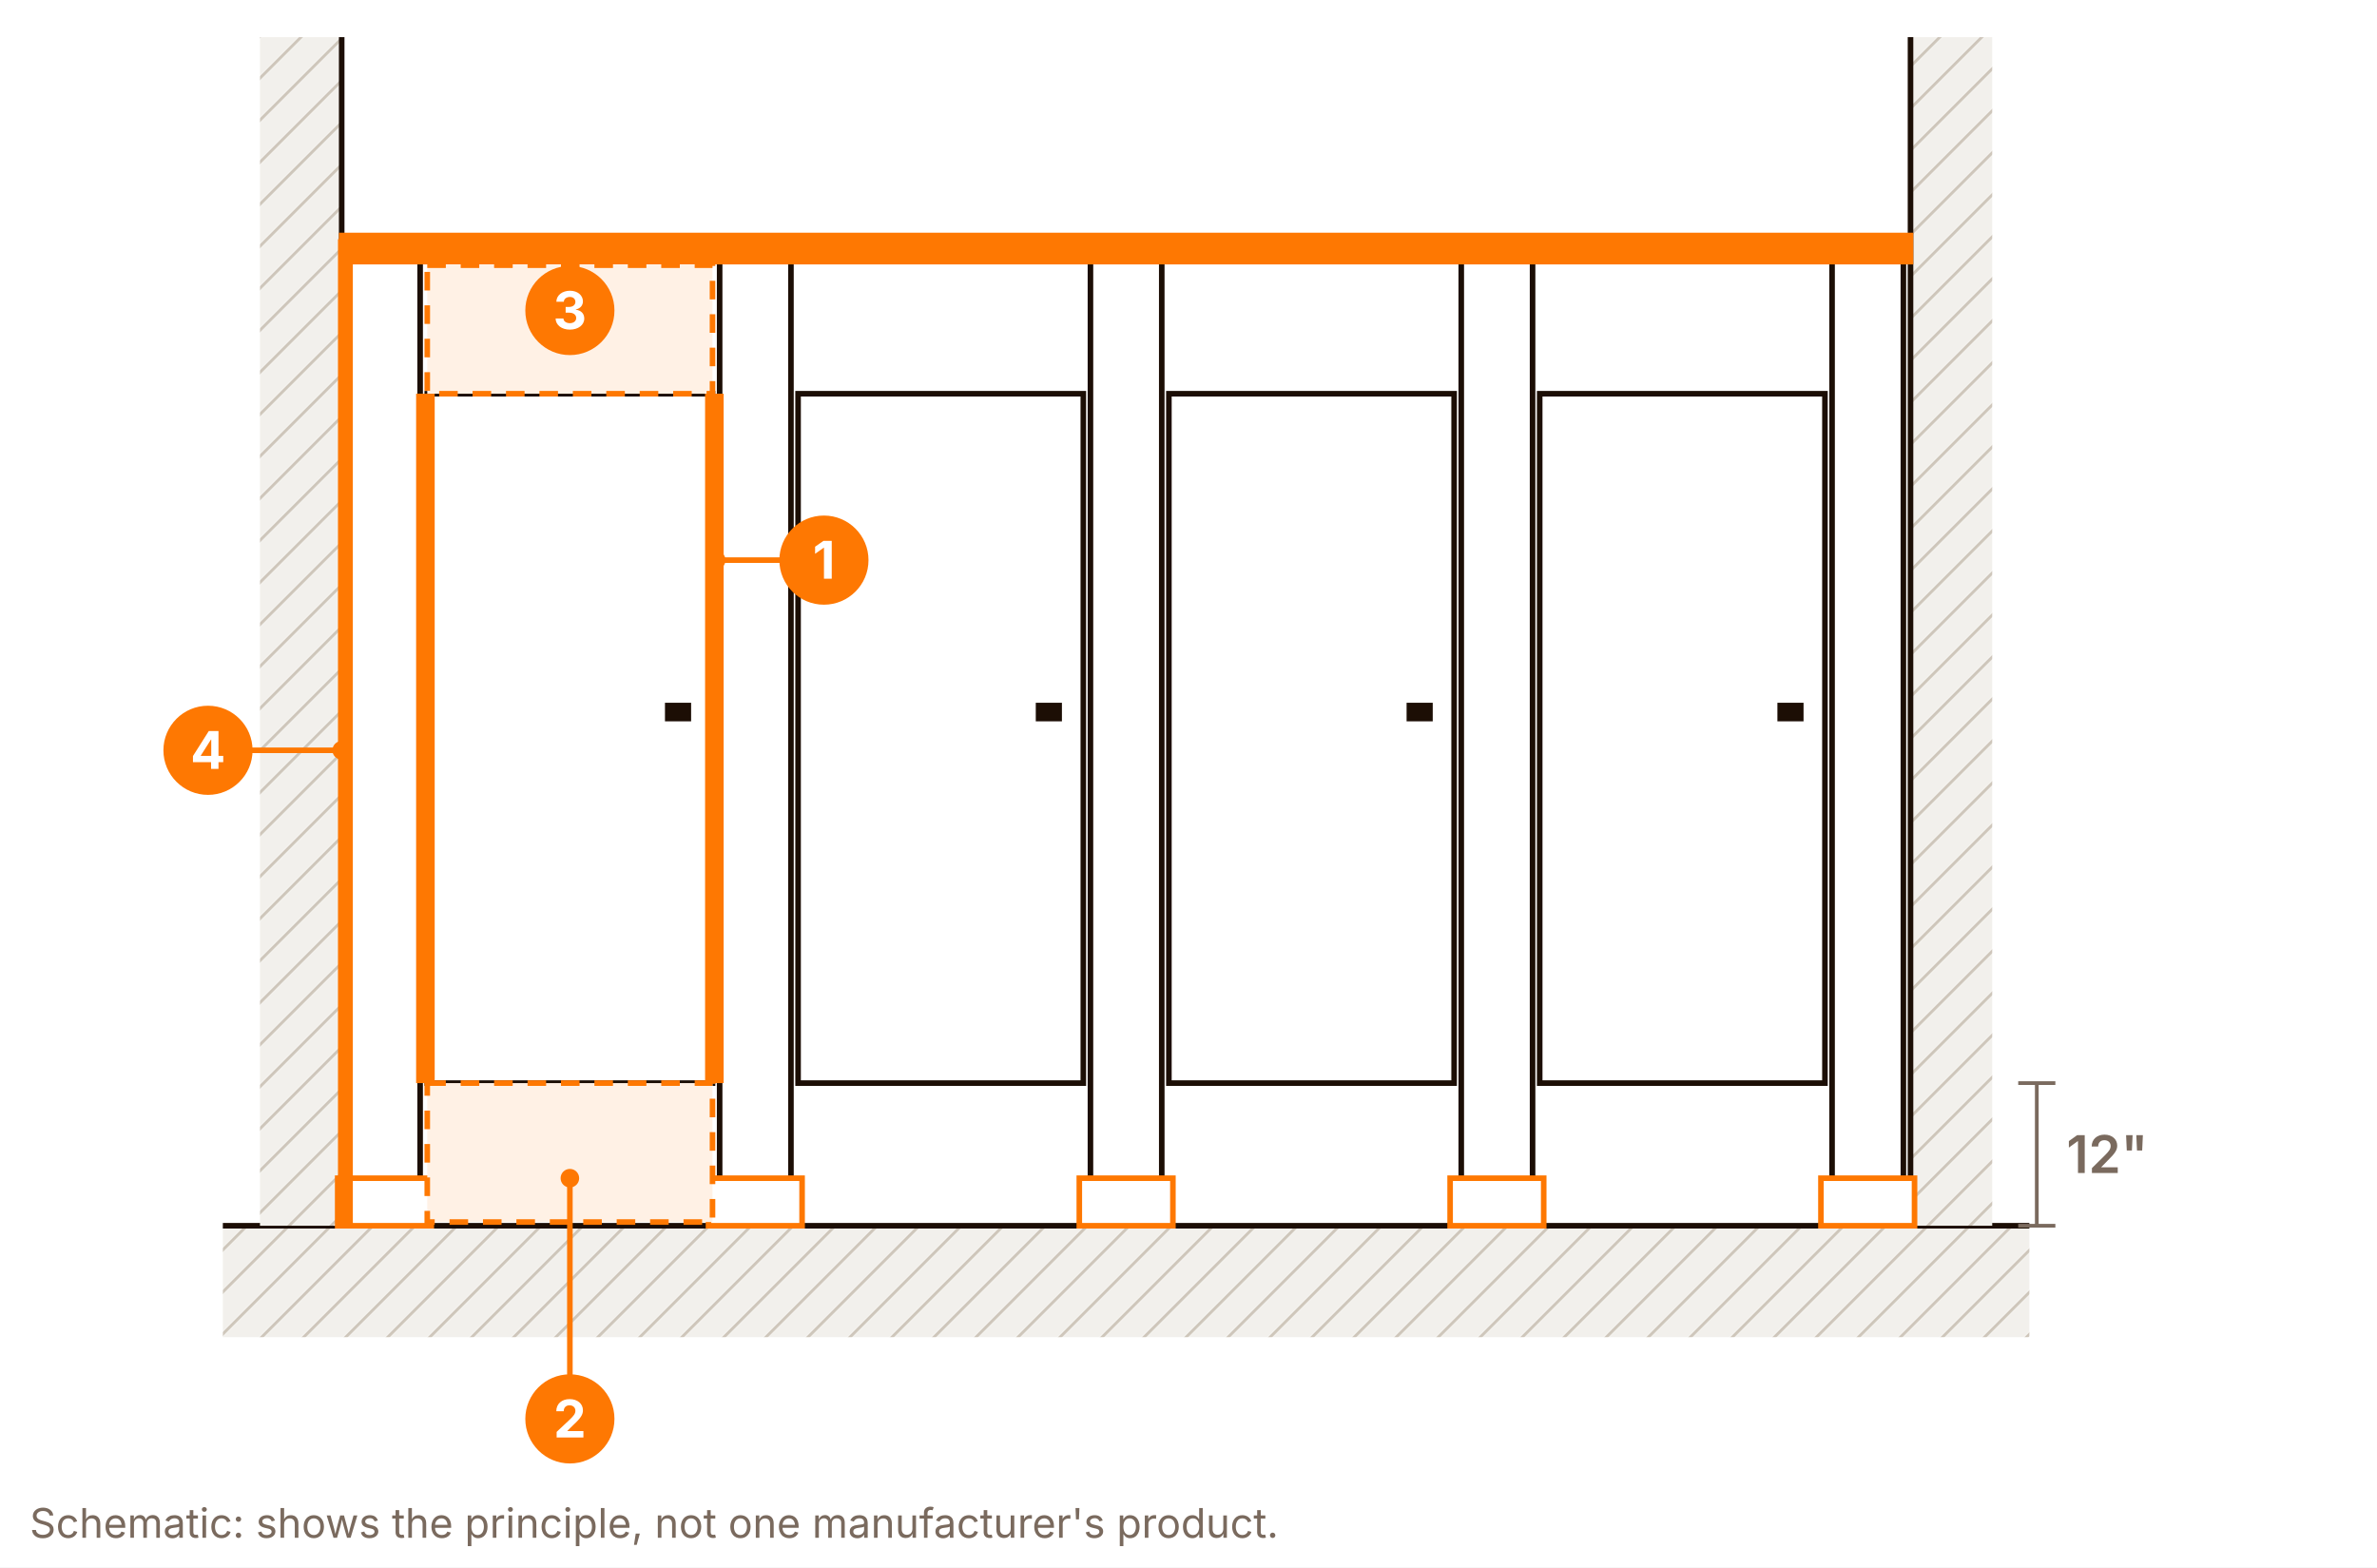
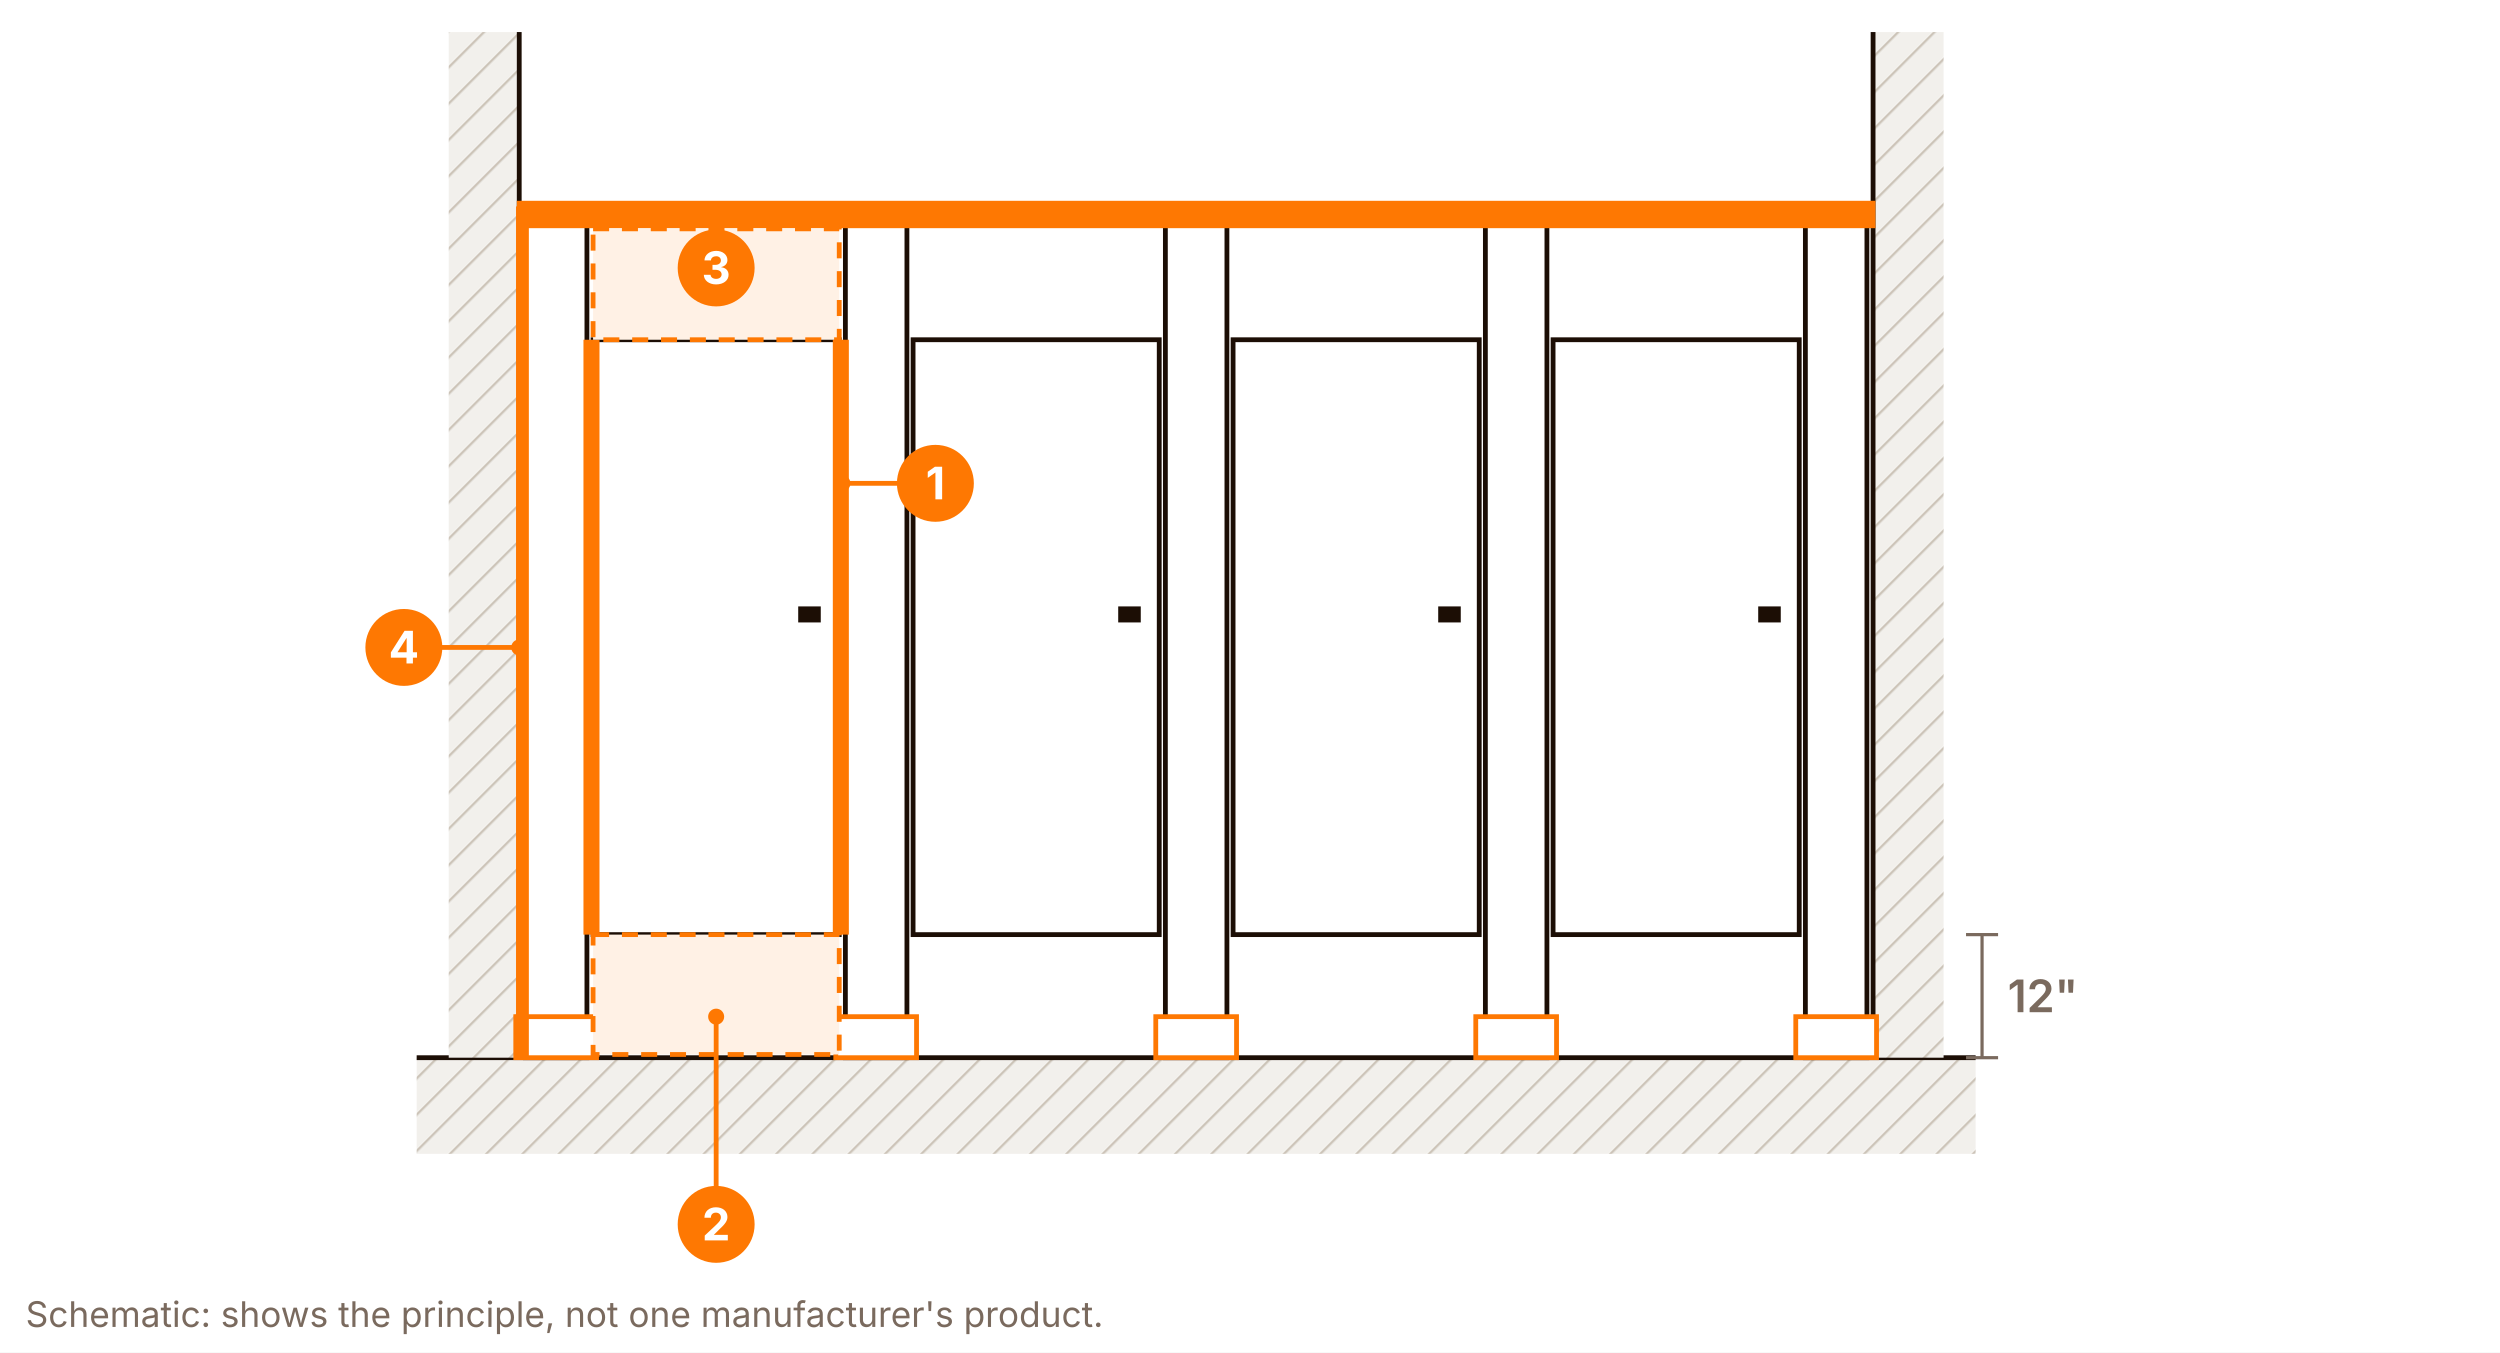
- <svg xmlns="http://www.w3.org/2000/svg" viewBox="0 0 640 422" width="640" height="422" role="img" aria-labelledby="t-stall-gaps d-stall-gaps" font-family="Inter, ui-sans-serif, system-ui, sans-serif">
+ <svg xmlns="http://www.w3.org/2000/svg" viewBox="0 0 780 422" width="780" height="422" role="img" aria-labelledby="t-stall-gaps d-stall-gaps" font-family="Inter, ui-sans-serif, system-ui, sans-serif">
  <defs>
    <pattern id="hatch-stall-gaps" width="8" height="8" patternUnits="userSpaceOnUse" patternTransform="rotate(45)">
      <rect width="8" height="8" fill="#f2f0ec" />
      <line x1="0" y1="0" x2="0" y2="8" stroke="#cfc7bc" stroke-width="1.5" />
    </pattern>
    <marker id="tick-stall-gaps" viewBox="0 0 10 10" refX="5" refY="5" markerWidth="8" markerHeight="8" orient="auto">
      <path d="M2 8 L8 2" stroke="#7a6a5e" stroke-width="1.5" />
    </marker>
  </defs>
-   <rect width="640" height="422" fill="#ffffff" />
-   <rect x="60" y="330" width="486.4" height="30" fill="url(#hatch-stall-gaps)" stroke="none" stroke-width="1.5" />
-   <line x1="60" y1="330" x2="546.4" y2="330" stroke="#1c0e05" stroke-width="1.5" />
-   <rect x="70" y="10" width="22" height="320" fill="url(#hatch-stall-gaps)" stroke="none" stroke-width="1.5" />
-   <line x1="92" y1="10" x2="92" y2="330" stroke="#1c0e05" stroke-width="1.5" />
-   <rect x="514.4" y="10" width="22" height="320" fill="url(#hatch-stall-gaps)" stroke="none" stroke-width="1.5" />
-   <line x1="514.4" y1="10" x2="514.4" y2="330" stroke="#1c0e05" stroke-width="1.5" />
-   <rect x="93.92" y="64.4" width="19.2" height="265.6" fill="#ffffff" stroke="#1c0e05" stroke-width="1.5" />
-   <rect x="193.76" y="64.4" width="19.2" height="265.6" fill="#ffffff" stroke="#1c0e05" stroke-width="1.5" />
-   <rect x="293.6" y="64.4" width="19.2" height="265.6" fill="#ffffff" stroke="#1c0e05" stroke-width="1.5" />
-   <rect x="393.44" y="64.4" width="19.2" height="265.6" fill="#ffffff" stroke="#1c0e05" stroke-width="1.5" />
-   <rect x="493.28" y="64.4" width="19.2" height="265.6" fill="#ffffff" stroke="#1c0e05" stroke-width="1.5" />
-   <rect x="115.04" y="106" width="76.8" height="185.6" fill="#ffffff" stroke="#1c0e05" stroke-width="1.5" />
-   <rect x="179.04" y="189.2" width="7.04" height="5" fill="#1c0e05" stroke="none" stroke-width="1.5" />
-   <rect x="214.88" y="106" width="76.8" height="185.6" fill="#ffffff" stroke="#1c0e05" stroke-width="1.5" />
-   <rect x="278.88" y="189.2" width="7.04" height="5" fill="#1c0e05" stroke="none" stroke-width="1.5" />
-   <rect x="314.72" y="106" width="76.8" height="185.6" fill="#ffffff" stroke="#1c0e05" stroke-width="1.5" />
-   <rect x="378.72" y="189.2" width="7.04" height="5" fill="#1c0e05" stroke="none" stroke-width="1.5" />
-   <rect x="414.56" y="106" width="76.8" height="185.6" fill="#ffffff" stroke="#1c0e05" stroke-width="1.5" />
-   <rect x="478.56" y="189.2" width="7.04" height="5" fill="#1c0e05" stroke="none" stroke-width="1.5" />
-   <rect x="92" y="63.4" width="422.4" height="7.04" fill="#fe7802" stroke="#fe7802" stroke-width="1.5" />
-   <rect x="90.92" y="317.2" width="25.2" height="12.8" fill="#ffffff" stroke="#fe7802" stroke-width="1.5" />
-   <rect x="190.76" y="317.2" width="25.2" height="12.8" fill="#ffffff" stroke="#fe7802" stroke-width="1.5" />
-   <rect x="290.6" y="317.2" width="25.2" height="12.8" fill="#ffffff" stroke="#fe7802" stroke-width="1.5" />
-   <rect x="390.44" y="317.2" width="25.2" height="12.8" fill="#ffffff" stroke="#fe7802" stroke-width="1.5" />
-   <rect x="490.28" y="317.2" width="25.2" height="12.8" fill="#ffffff" stroke="#fe7802" stroke-width="1.5" />
-   <rect x="112.04" y="106" width="5" height="185.6" fill="#fe7802" stroke="none" stroke-width="1.5" />
-   <rect x="189.84" y="106" width="5" height="185.6" fill="#fe7802" stroke="none" stroke-width="1.5" />
-   <rect x="115.04" y="291.6" width="76.8" height="37.4" fill="#fff1e5" stroke="#fe7802" stroke-width="1.5" stroke-dasharray="5 4" />
-   <rect x="115.04" y="71.4" width="76.8" height="34.6" fill="#fff1e5" stroke="#fe7802" stroke-width="1.5" stroke-dasharray="5 4" />
-   <rect x="91" y="64.4" width="4" height="265.6" fill="#fe7802" stroke="none" stroke-width="1.5" />
-   <line x1="221.84" y1="150.8" x2="192.84" y2="150.8" stroke="#fe7802" stroke-width="1.5" />
-   <circle cx="192.84" cy="150.8" r="2.5" fill="#fe7802" />
-   <circle cx="221.84" cy="150.8" r="12" fill="#fe7802" />
-   <text x="221.84" y="155.8" font-size="14" font-weight="700" fill="#fff" text-anchor="middle">1</text>
-   <line x1="153.44" y1="382" x2="153.44" y2="317.2" stroke="#fe7802" stroke-width="1.5" />
-   <circle cx="153.44" cy="317.2" r="2.5" fill="#fe7802" />
-   <circle cx="153.44" cy="382" r="12" fill="#fe7802" />
-   <text x="153.44" y="387" font-size="14" font-weight="700" fill="#fff" text-anchor="middle">2</text>
-   <circle cx="153.44" cy="83.6" r="12" fill="#fe7802" />
-   <text x="153.44" y="88.6" font-size="14" font-weight="700" fill="#fff" text-anchor="middle">3</text>
-   <line x1="56" y1="202" x2="92" y2="202" stroke="#fe7802" stroke-width="1.5" />
-   <circle cx="92" cy="202" r="2.5" fill="#fe7802" />
-   <circle cx="56" cy="202" r="12" fill="#fe7802" />
-   <text x="56" y="207" font-size="14" font-weight="700" fill="#fff" text-anchor="middle">4</text>
-   <line x1="548.4" y1="291.6" x2="548.4" y2="330" stroke="#7a6a5e" stroke-width="1" />
-   <line x1="543.4" y1="291.6" x2="553.4" y2="291.6" stroke="#7a6a5e" stroke-width="1" />
-   <line x1="543.4" y1="330" x2="553.4" y2="330" stroke="#7a6a5e" stroke-width="1" />
-   <text x="556.4" y="315.8" font-size="14" font-weight="600" fill="#7a6a5e" text-anchor="start">12"</text>
+   <rect width="780" height="422" fill="#ffffff" />
+   <g transform="translate(70 0)">
+     <rect x="60" y="330" width="486.4" height="30" fill="url(#hatch-stall-gaps)" stroke="none" stroke-width="1.5" />
+     <line x1="60" y1="330" x2="546.4" y2="330" stroke="#1c0e05" stroke-width="1.5" />
+     <rect x="70" y="10" width="22" height="320" fill="url(#hatch-stall-gaps)" stroke="none" stroke-width="1.5" />
+     <line x1="92" y1="10" x2="92" y2="330" stroke="#1c0e05" stroke-width="1.5" />
+     <rect x="514.4" y="10" width="22" height="320" fill="url(#hatch-stall-gaps)" stroke="none" stroke-width="1.5" />
+     <line x1="514.4" y1="10" x2="514.4" y2="330" stroke="#1c0e05" stroke-width="1.5" />
+     <rect x="93.92" y="64.4" width="19.2" height="265.6" fill="#ffffff" stroke="#1c0e05" stroke-width="1.5" />
+     <rect x="193.76" y="64.4" width="19.2" height="265.6" fill="#ffffff" stroke="#1c0e05" stroke-width="1.5" />
+     <rect x="293.6" y="64.4" width="19.2" height="265.6" fill="#ffffff" stroke="#1c0e05" stroke-width="1.5" />
+     <rect x="393.44" y="64.4" width="19.2" height="265.6" fill="#ffffff" stroke="#1c0e05" stroke-width="1.5" />
+     <rect x="493.28" y="64.4" width="19.2" height="265.6" fill="#ffffff" stroke="#1c0e05" stroke-width="1.5" />
+     <rect x="115.04" y="106" width="76.8" height="185.6" fill="#ffffff" stroke="#1c0e05" stroke-width="1.5" />
+     <rect x="179.04" y="189.2" width="7.04" height="5" fill="#1c0e05" stroke="none" stroke-width="1.5" />
+     <rect x="214.88" y="106" width="76.8" height="185.6" fill="#ffffff" stroke="#1c0e05" stroke-width="1.5" />
+     <rect x="278.88" y="189.2" width="7.04" height="5" fill="#1c0e05" stroke="none" stroke-width="1.5" />
+     <rect x="314.72" y="106" width="76.8" height="185.6" fill="#ffffff" stroke="#1c0e05" stroke-width="1.5" />
+     <rect x="378.72" y="189.2" width="7.04" height="5" fill="#1c0e05" stroke="none" stroke-width="1.5" />
+     <rect x="414.56" y="106" width="76.8" height="185.6" fill="#ffffff" stroke="#1c0e05" stroke-width="1.5" />
+     <rect x="478.56" y="189.2" width="7.04" height="5" fill="#1c0e05" stroke="none" stroke-width="1.5" />
+     <rect x="92" y="63.4" width="422.4" height="7.04" fill="#fe7802" stroke="#fe7802" stroke-width="1.5" />
+     <rect x="90.92" y="317.2" width="25.2" height="12.8" fill="#ffffff" stroke="#fe7802" stroke-width="1.5" />
+     <rect x="190.76" y="317.2" width="25.2" height="12.8" fill="#ffffff" stroke="#fe7802" stroke-width="1.5" />
+     <rect x="290.6" y="317.2" width="25.2" height="12.8" fill="#ffffff" stroke="#fe7802" stroke-width="1.5" />
+     <rect x="390.44" y="317.2" width="25.2" height="12.8" fill="#ffffff" stroke="#fe7802" stroke-width="1.5" />
+     <rect x="490.28" y="317.2" width="25.2" height="12.8" fill="#ffffff" stroke="#fe7802" stroke-width="1.5" />
+     <rect x="112.04" y="106" width="5" height="185.6" fill="#fe7802" stroke="none" stroke-width="1.5" />
+     <rect x="189.84" y="106" width="5" height="185.6" fill="#fe7802" stroke="none" stroke-width="1.5" />
+     <rect x="115.04" y="291.6" width="76.8" height="37.4" fill="#fff1e5" stroke="#fe7802" stroke-width="1.5" stroke-dasharray="5 4" />
+     <rect x="115.04" y="71.4" width="76.8" height="34.6" fill="#fff1e5" stroke="#fe7802" stroke-width="1.5" stroke-dasharray="5 4" />
+     <rect x="91" y="64.4" width="4" height="265.6" fill="#fe7802" stroke="none" stroke-width="1.5" />
+     <line x1="221.84" y1="150.8" x2="192.84" y2="150.8" stroke="#fe7802" stroke-width="1.5" />
+     <circle cx="192.84" cy="150.8" r="2.5" fill="#fe7802" />
+     <circle cx="221.84" cy="150.8" r="12" fill="#fe7802" />
+     <text x="221.84" y="155.8" font-size="14" font-weight="700" fill="#fff" text-anchor="middle">1</text>
+     <line x1="153.44" y1="382" x2="153.44" y2="317.2" stroke="#fe7802" stroke-width="1.5" />
+     <circle cx="153.44" cy="317.2" r="2.5" fill="#fe7802" />
+     <circle cx="153.44" cy="382" r="12" fill="#fe7802" />
+     <text x="153.44" y="387" font-size="14" font-weight="700" fill="#fff" text-anchor="middle">2</text>
+     <circle cx="153.44" cy="83.6" r="12" fill="#fe7802" />
+     <text x="153.44" y="88.6" font-size="14" font-weight="700" fill="#fff" text-anchor="middle">3</text>
+     <line x1="56" y1="202" x2="92" y2="202" stroke="#fe7802" stroke-width="1.5" />
+     <circle cx="92" cy="202" r="2.5" fill="#fe7802" />
+     <circle cx="56" cy="202" r="12" fill="#fe7802" />
+     <text x="56" y="207" font-size="14" font-weight="700" fill="#fff" text-anchor="middle">4</text>
+     <line x1="548.4" y1="291.6" x2="548.4" y2="330" stroke="#7a6a5e" stroke-width="1" />
+     <line x1="543.4" y1="291.6" x2="553.4" y2="291.6" stroke="#7a6a5e" stroke-width="1" />
+     <line x1="543.4" y1="330" x2="553.4" y2="330" stroke="#7a6a5e" stroke-width="1" />
+     <text x="556.4" y="315.8" font-size="14" font-weight="600" fill="#7a6a5e" text-anchor="start">12"</text>
+   </g>
  <text x="8" y="414" font-size="11" fill="#7a6a5e">Schematic: shows the principle, not one manufacturer's product.</text>
</svg>
